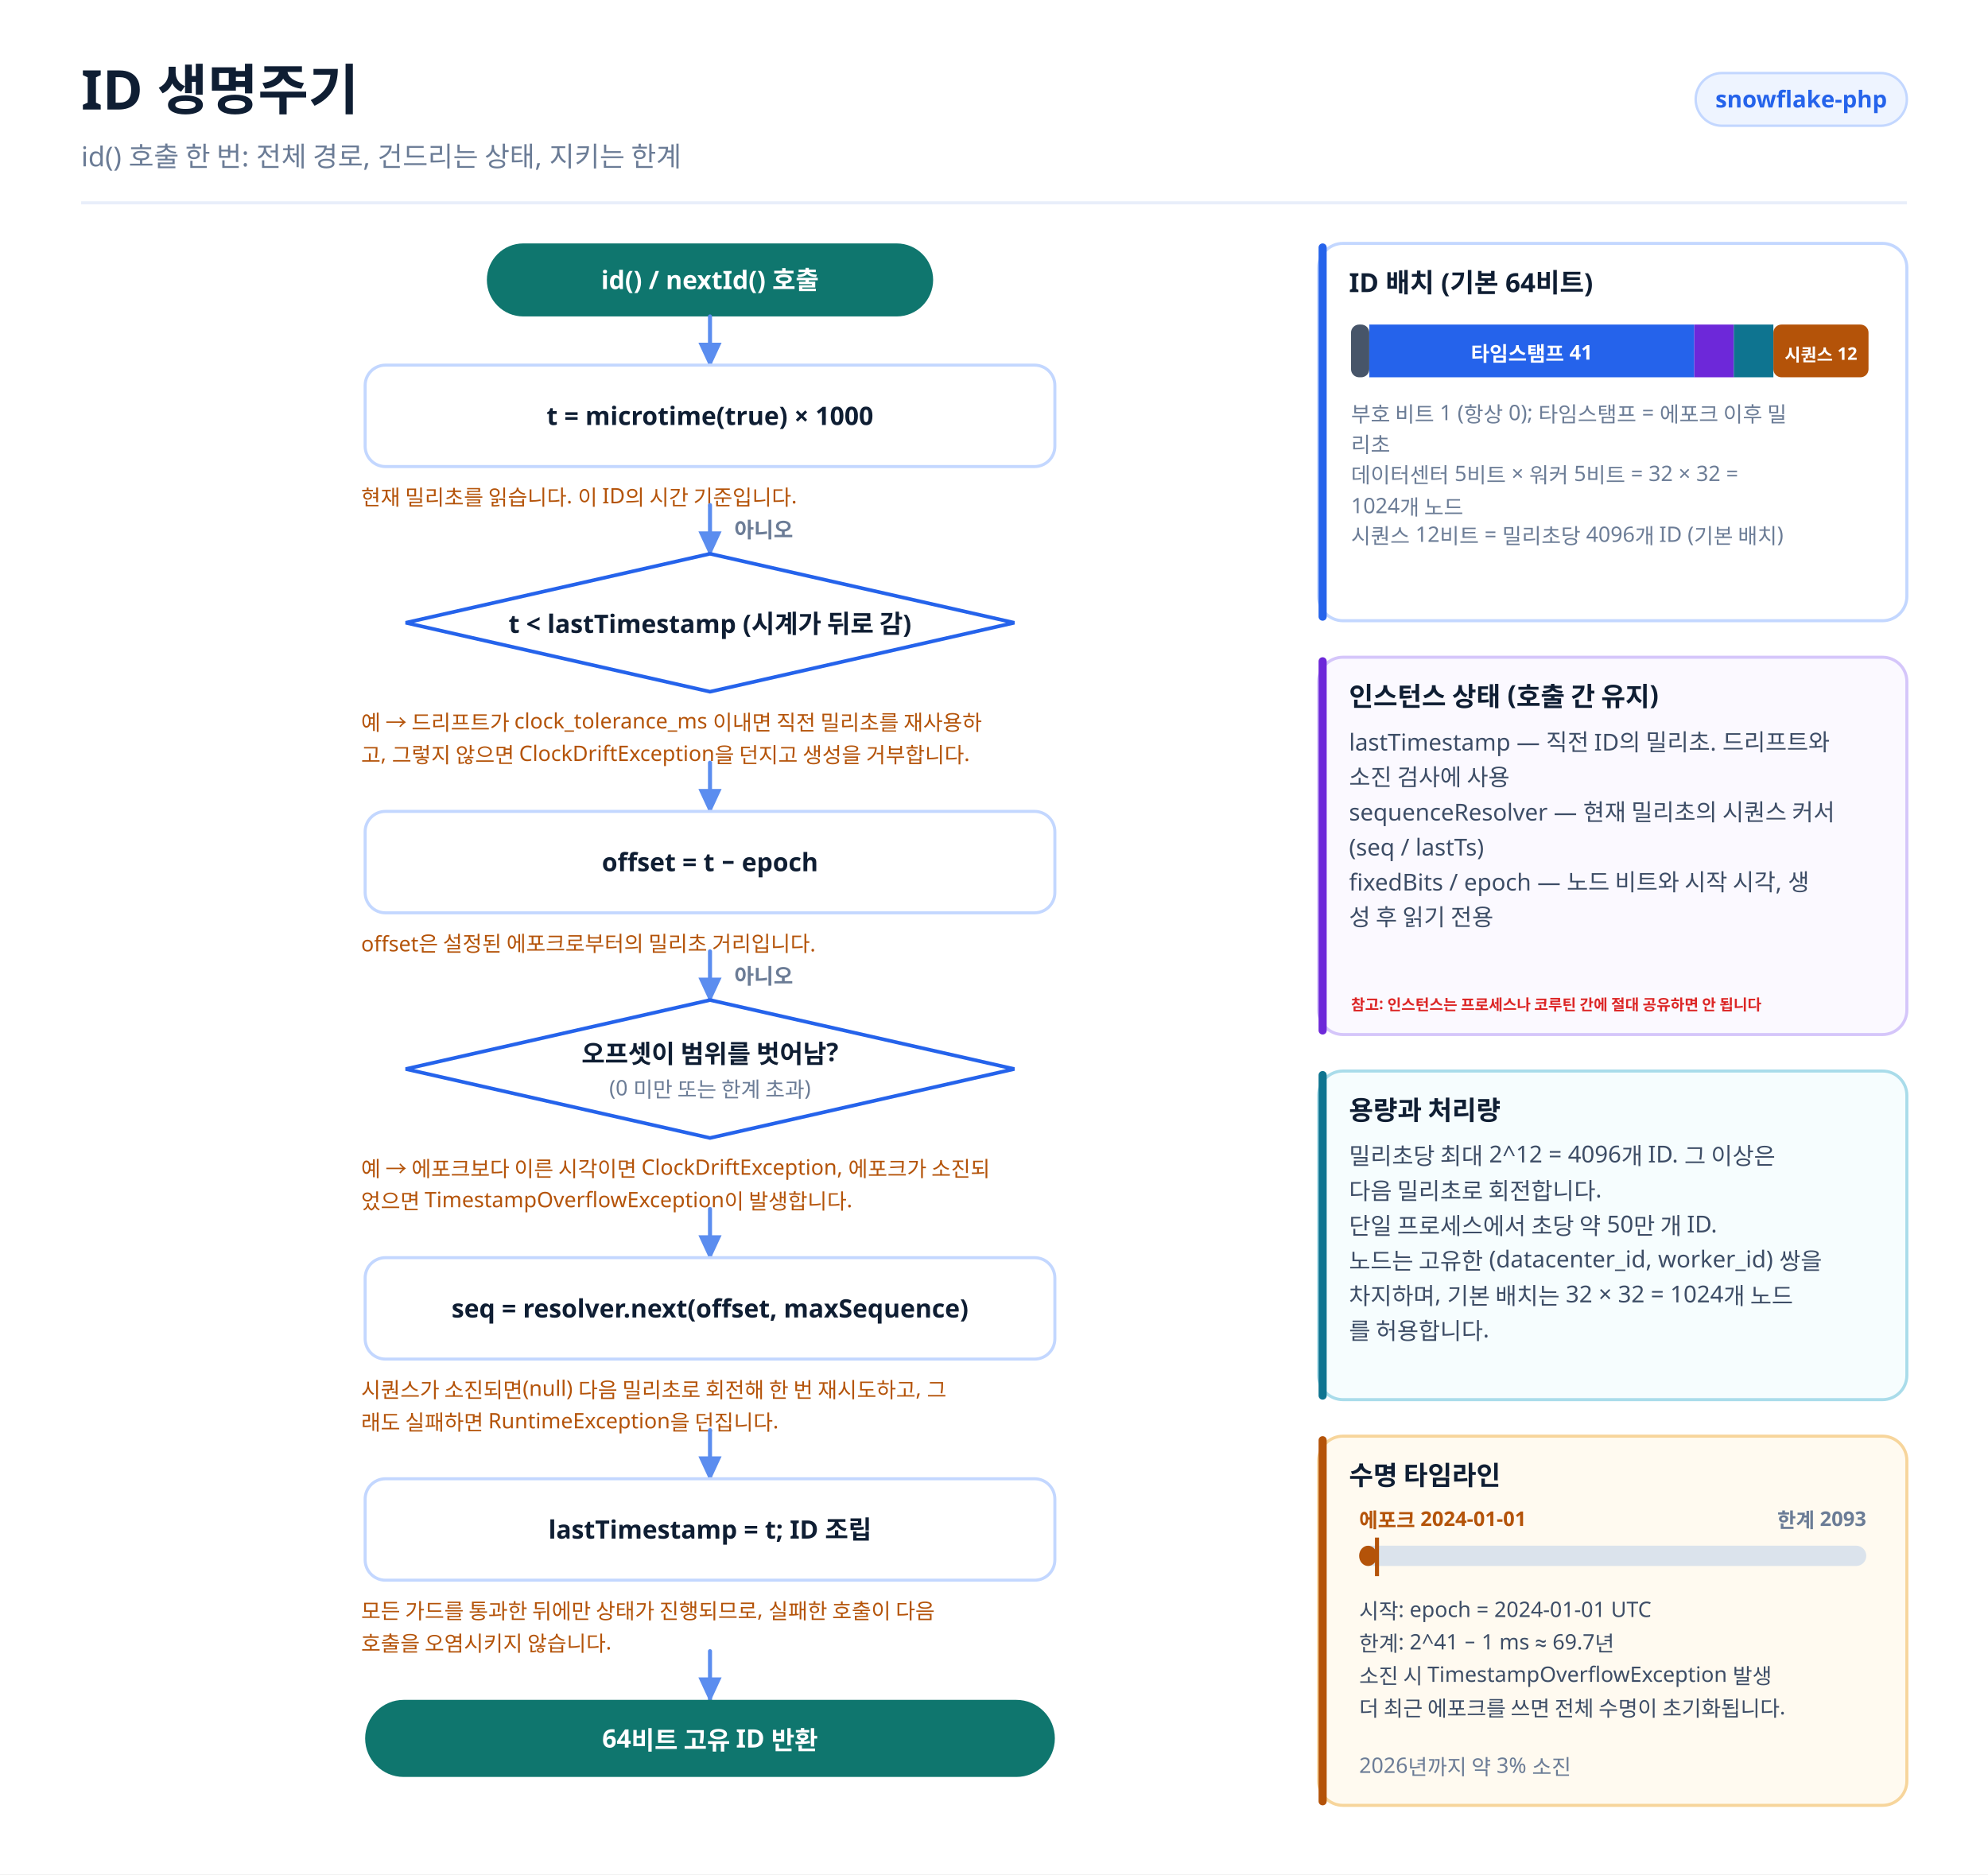
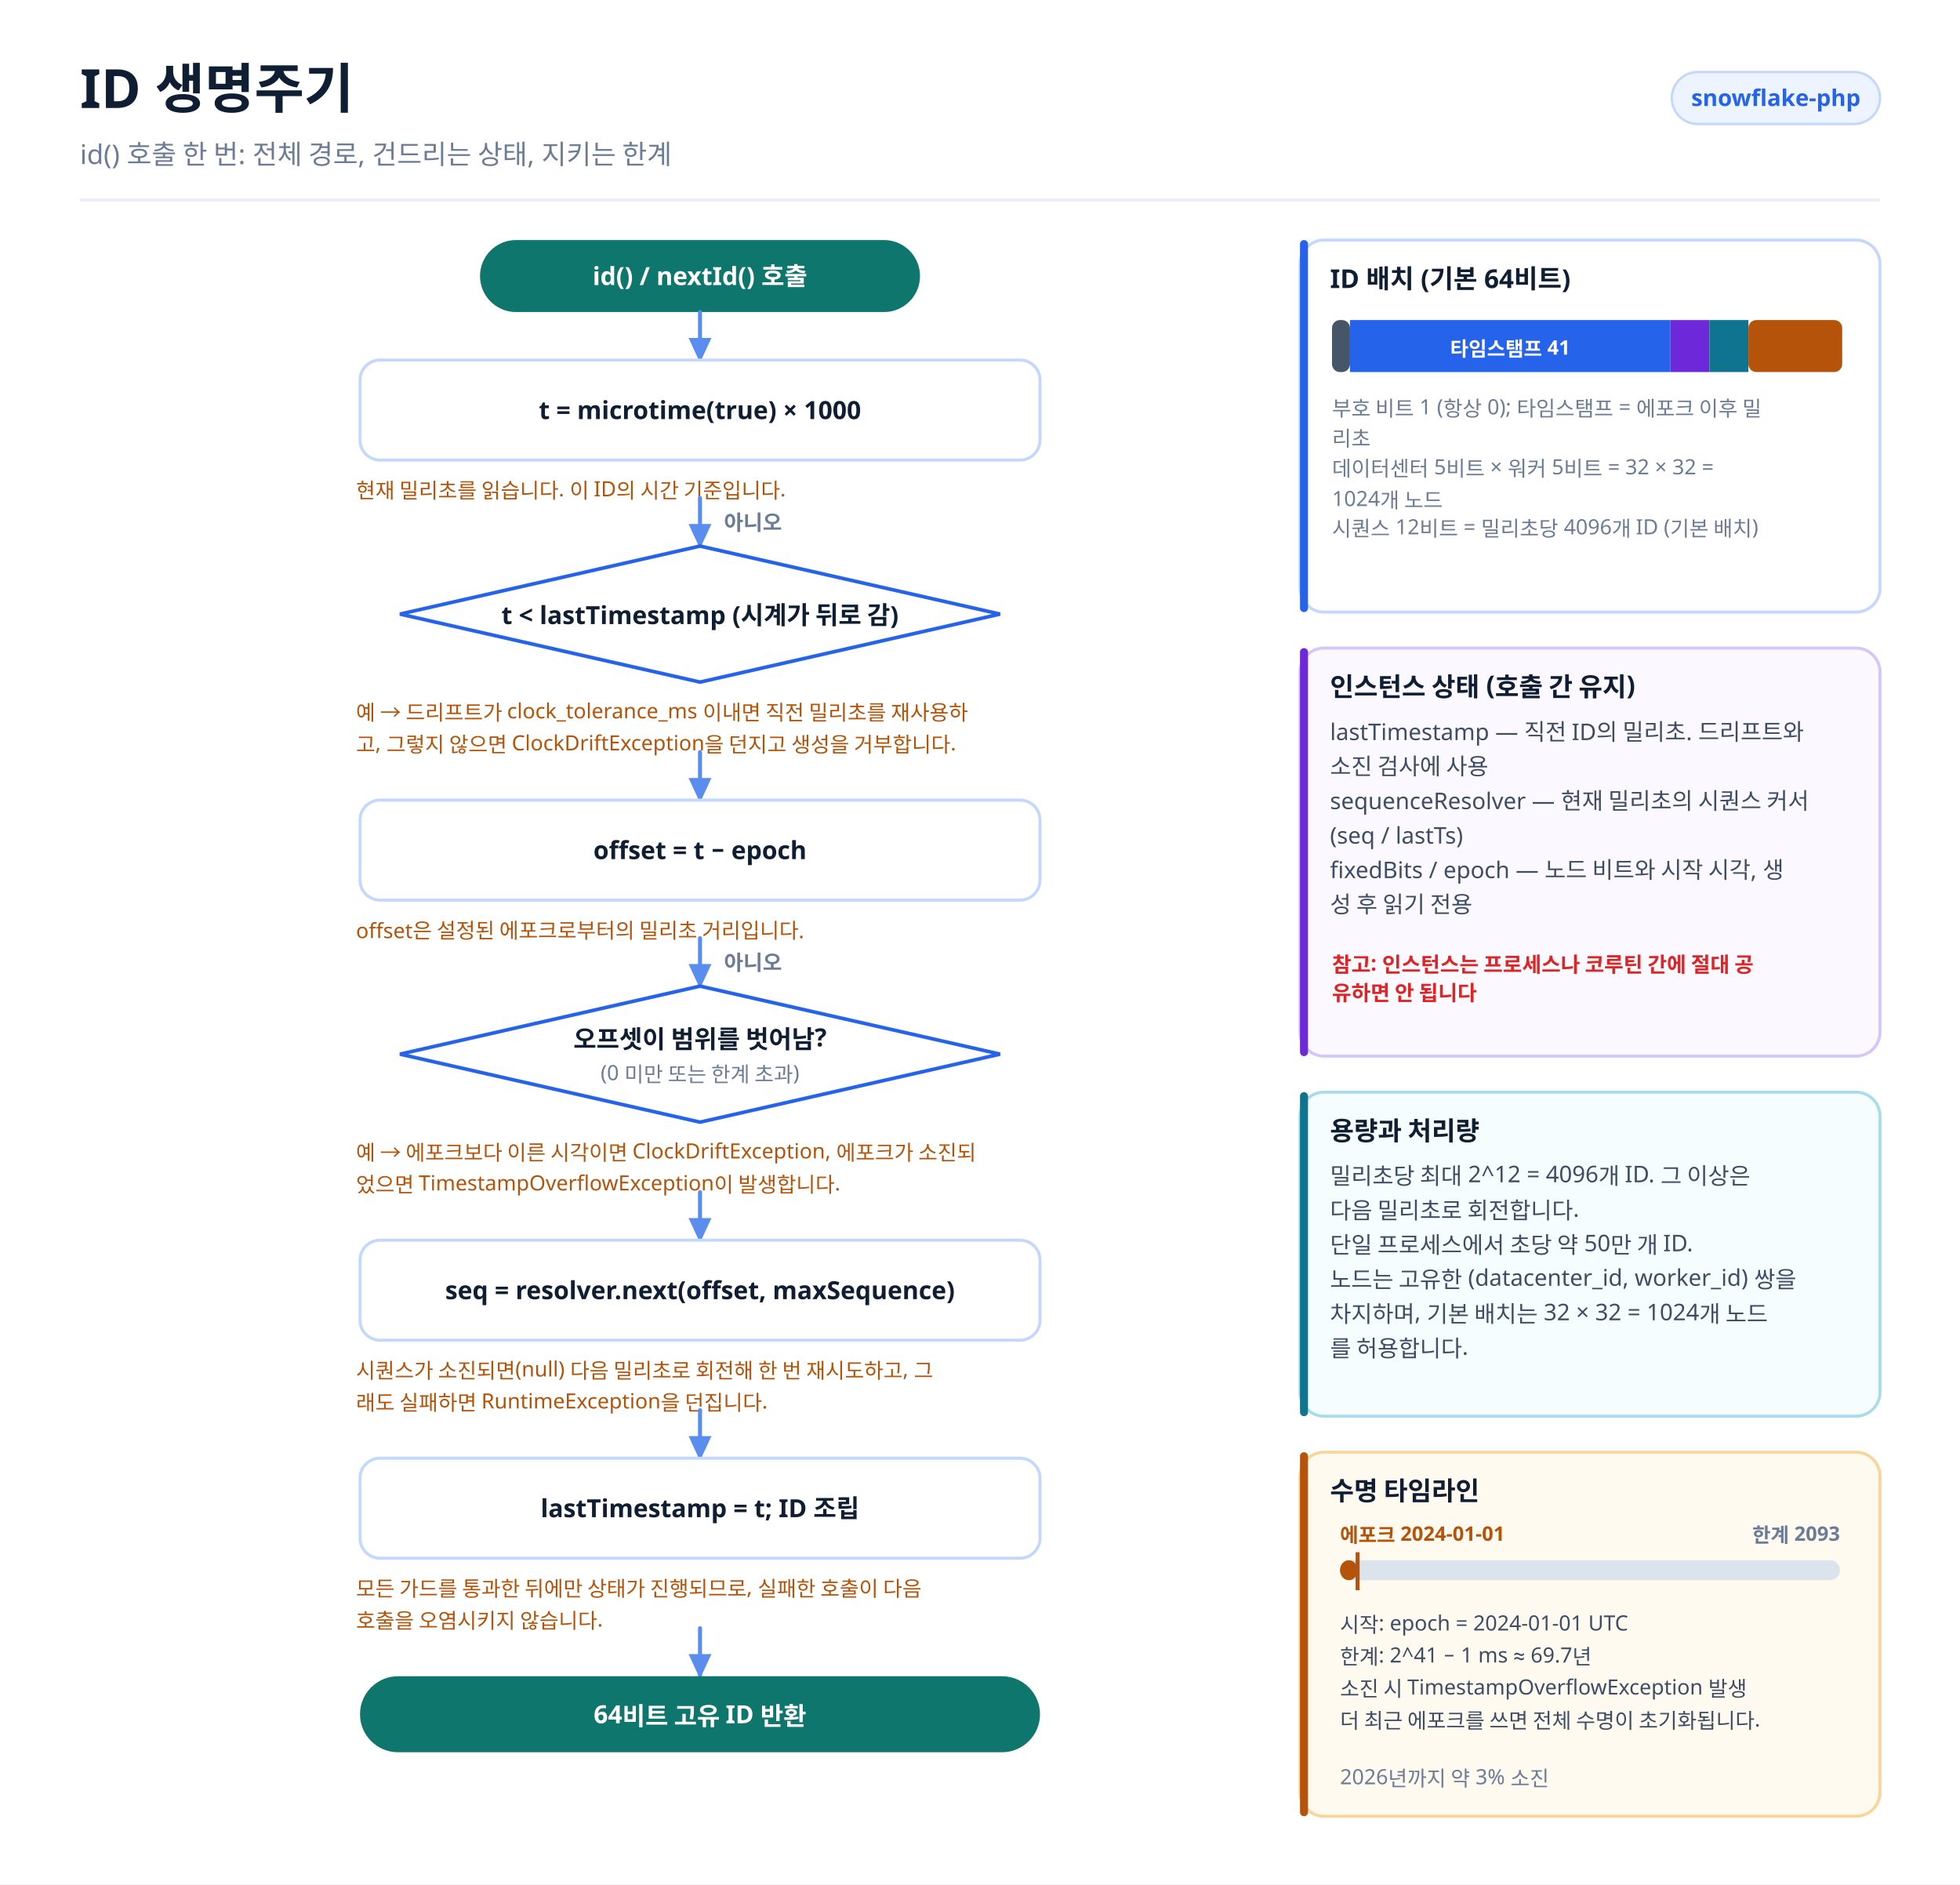
- <svg xmlns="http://www.w3.org/2000/svg" viewBox="0 0 980 924" width="980" height="924" role="img" font-family="-apple-system, BlinkMacSystemFont, 'Segoe UI', 'Noto Sans', 'PingFang SC', 'Hiragino Sans', 'Yu Gothic', 'Malgun Gothic', Roboto, 'Noto Sans CJK SC', 'Source Han Sans SC', 'Microsoft YaHei', 'Kohinoor Devanagari', 'Devanagari Sangam MN', 'Nirmala UI', 'Noto Sans Devanagari', 'Bangla MN', 'Bangla Sangam MN', 'Noto Sans Bengali', 'Geeza Pro', 'Noto Sans Arabic', Arial, sans-serif">
+ <svg xmlns="http://www.w3.org/2000/svg" viewBox="0 0 980 942" width="980" height="942" role="img" font-family="-apple-system, BlinkMacSystemFont, 'Segoe UI', 'Noto Sans', 'PingFang SC', 'Hiragino Sans', 'Yu Gothic', 'Malgun Gothic', Roboto, 'Noto Sans CJK SC', 'Source Han Sans SC', 'Microsoft YaHei', 'Kohinoor Devanagari', 'Devanagari Sangam MN', 'Nirmala UI', 'Noto Sans Devanagari', 'Bangla MN', 'Bangla Sangam MN', 'Noto Sans Bengali', 'Geeza Pro', 'Noto Sans Arabic', Arial, sans-serif">
  <defs>
    <marker id="mk-5b8def" viewBox="0 0 10 10" refX="8.5" refY="5" markerWidth="6.5" markerHeight="6.5" orient="auto">
      <path d="M0,0.6 L9.5,5 L0,9.4 z" fill="#5b8def" />
    </marker>
  </defs>
-   <rect width="980" height="924" fill="#ffffff" />
+   <rect width="980" height="942" fill="#ffffff" />
  <text x="40" y="54" font-size="27.0" fill="#0f1e33" font-weight="700">ID 생명주기</text>
  <text x="40" y="82" font-size="13.5" fill="#6b7c96" font-weight="400">id() 호출 한 번: 전체 경로, 건드리는 상태, 지키는 한계</text>
  <line x1="40.0" y1="100.0" x2="940.0" y2="100.0" stroke="#e8eefa" stroke-width="1.5" stroke-linecap="butt" />
  <rect x="835.9" y="36.0" width="104.1" height="26.0" rx="13" fill="#eef4ff" stroke="#c3d7ff" stroke-width="1.2" />
  <text x="887.937" y="53" font-size="11.5" fill="#2563eb" font-weight="600" text-anchor="middle">snowflake-php</text>
  <rect x="650.0" y="120.0" width="290.0" height="186.0" rx="12" fill="#fff" stroke="#c3d7ff" stroke-width="1.5" />
  <rect x="650.0" y="120.0" width="4.0" height="186.0" rx="2" fill="#2563eb" />
  <text x="665" y="144" font-size="13.0" fill="#0f1e33" font-weight="700">ID 배치 (기본 64비트)</text>
  <rect x="666.0" y="160.0" width="9.0" height="26.0" rx="4" fill="#475569" />
  <rect x="675.0" y="160.0" width="160.2" height="26.0" rx="0" fill="#2563eb" />
  <text x="755.078" y="178" font-size="10.0" fill="#fff" font-weight="600" text-anchor="middle">타임스탬프 41</text>
  <rect x="835.2" y="160.0" width="19.5" height="26.0" rx="0" fill="#6d28d9" />
  <rect x="854.7" y="160.0" width="19.5" height="26.0" rx="0" fill="#0e7490" />
  <rect x="874.2" y="160.0" width="46.9" height="26.0" rx="4" fill="#b45309" />
-   <text x="897.656" y="178" font-size="8.6" fill="#fff" font-weight="600" text-anchor="middle">시퀀스 12</text>
  <text x="666" y="208" font-size="10.5" fill="#6b7c96" font-weight="400">부호 비트 1 (항상 0); 타임스탬프 = 에포크 이후 밀</text>
  <text x="666" y="223" font-size="10.5" fill="#6b7c96" font-weight="400">리초</text>
  <text x="666" y="238" font-size="10.5" fill="#6b7c96" font-weight="400">데이터센터 5비트 × 워커 5비트 = 32 × 32 =</text>
  <text x="666" y="253" font-size="10.5" fill="#6b7c96" font-weight="400">1024개 노드</text>
  <text x="666" y="268" font-size="10.5" fill="#6b7c96" font-weight="400">시퀀스 12비트 = 밀리초당 4096개 ID (기본 배치)</text>
-   <rect x="650.0" y="324.0" width="290.0" height="186.0" rx="12" fill="#fbf9ff" stroke="#d5c6fa" stroke-width="1.5" />
-   <rect x="650.0" y="324.0" width="4.0" height="186.0" rx="2" fill="#6d28d9" />
+   <rect x="650.0" y="324.0" width="290.0" height="204.0" rx="12" fill="#fbf9ff" stroke="#d5c6fa" stroke-width="1.5" />
+   <rect x="650.0" y="324.0" width="4.0" height="204.0" rx="2" fill="#6d28d9" />
  <text x="665" y="348" font-size="13.0" fill="#0f1e33" font-weight="700">인스턴스 상태 (호출 간 유지)</text>
  <text x="665" y="370.0" font-size="11.5" fill="#3d4d66" font-weight="400">lastTimestamp — 직전 ID의 밀리초. 드리프트와</text>
  <text x="665" y="387.25" font-size="11.5" fill="#3d4d66" font-weight="400">소진 검사에 사용</text>
  <text x="665" y="404.5" font-size="11.5" fill="#3d4d66" font-weight="400">sequenceResolver — 현재 밀리초의 시퀀스 커서</text>
  <text x="665" y="421.75" font-size="11.5" fill="#3d4d66" font-weight="400">(seq / lastTs)</text>
  <text x="665" y="439.0" font-size="11.5" fill="#3d4d66" font-weight="400">fixedBits / epoch — 노드 비트와 시작 시각, 생</text>
  <text x="665" y="456.25" font-size="11.5" fill="#3d4d66" font-weight="400">성 후 읽기 전용</text>
-   <text x="666" y="498" font-size="7.5" fill="#dc2626" font-weight="600">참고: 인스턴스는 프로세스나 코루틴 간에 절대 공유하면 안 됩니다</text>
-   <rect x="650.0" y="528.0" width="290.0" height="162.0" rx="12" fill="#f6fdfe" stroke="#a9dcea" stroke-width="1.5" />
-   <rect x="650.0" y="528.0" width="4.0" height="162.0" rx="2" fill="#0e7490" />
-   <text x="665" y="552" font-size="13.0" fill="#0f1e33" font-weight="700">용량과 처리량</text>
-   <text x="665" y="574.0" font-size="11.5" fill="#3d4d66" font-weight="400">밀리초당 최대 2^12 = 4096개 ID. 그 이상은</text>
-   <text x="665" y="591.25" font-size="11.5" fill="#3d4d66" font-weight="400">다음 밀리초로 회전합니다.</text>
-   <text x="665" y="608.5" font-size="11.5" fill="#3d4d66" font-weight="400">단일 프로세스에서 초당 약 50만 개 ID.</text>
-   <text x="665" y="625.75" font-size="11.5" fill="#3d4d66" font-weight="400">노드는 고유한 (datacenter_id, worker_id) 쌍을</text>
-   <text x="665" y="643.0" font-size="11.5" fill="#3d4d66" font-weight="400">차지하며, 기본 배치는 32 × 32 = 1024개 노드</text>
-   <text x="665" y="660.25" font-size="11.5" fill="#3d4d66" font-weight="400">를 허용합니다.</text>
-   <rect x="650.0" y="708.0" width="290.0" height="182.0" rx="12" fill="#fffaf0" stroke="#f7d59b" stroke-width="1.5" />
-   <rect x="650.0" y="708.0" width="4.0" height="182.0" rx="2" fill="#b45309" />
-   <text x="665" y="732" font-size="13.0" fill="#0f1e33" font-weight="700">수명 타임라인</text>
-   <rect x="670.0" y="762.0" width="250.0" height="10.0" rx="5" fill="#dbe3ec" />
-   <rect x="670.0" y="762.0" width="8.8" height="10.0" rx="5" fill="#b45309" />
-   <line x1="678.8" y1="758.0" x2="678.8" y2="777.0" stroke="#b45309" stroke-width="2" stroke-linecap="butt" />
-   <text x="670" y="753" font-size="10.0" fill="#b45309" font-weight="600">에포크 2024-01-01</text>
-   <text x="920" y="753" font-size="10.0" fill="#6b7c96" font-weight="600" text-anchor="end">한계 2093</text>
-   <text x="670" y="798" font-size="10.5" fill="#3d4d66" font-weight="400">시작: epoch = 2024-01-01 UTC</text>
-   <text x="670" y="814" font-size="10.5" fill="#3d4d66" font-weight="400">한계: 2^41 − 1 ms ≈ 69.7년</text>
-   <text x="670" y="830" font-size="10.5" fill="#3d4d66" font-weight="400">소진 시 TimestampOverflowException 발생</text>
-   <text x="670" y="846" font-size="10.5" fill="#3d4d66" font-weight="400">더 최근 에포크를 쓰면 전체 수명이 초기화됩니다.</text>
-   <text x="670" y="874" font-size="10.5" fill="#3d4d66" text-anchor="start">
+   <text x="666" y="486.0" font-size="10.5" fill="#dc2626" font-weight="600">참고: 인스턴스는 프로세스나 코루틴 간에 절대 공</text>
+   <text x="666" y="500.175" font-size="10.5" fill="#dc2626" font-weight="600">유하면 안 됩니다</text>
+   <rect x="650.0" y="546.0" width="290.0" height="162.0" rx="12" fill="#f6fdfe" stroke="#a9dcea" stroke-width="1.5" />
+   <rect x="650.0" y="546.0" width="4.0" height="162.0" rx="2" fill="#0e7490" />
+   <text x="665" y="570" font-size="13.0" fill="#0f1e33" font-weight="700">용량과 처리량</text>
+   <text x="665" y="592.0" font-size="11.5" fill="#3d4d66" font-weight="400">밀리초당 최대 2^12 = 4096개 ID. 그 이상은</text>
+   <text x="665" y="609.25" font-size="11.5" fill="#3d4d66" font-weight="400">다음 밀리초로 회전합니다.</text>
+   <text x="665" y="626.5" font-size="11.5" fill="#3d4d66" font-weight="400">단일 프로세스에서 초당 약 50만 개 ID.</text>
+   <text x="665" y="643.75" font-size="11.5" fill="#3d4d66" font-weight="400">노드는 고유한 (datacenter_id, worker_id) 쌍을</text>
+   <text x="665" y="661.0" font-size="11.5" fill="#3d4d66" font-weight="400">차지하며, 기본 배치는 32 × 32 = 1024개 노드</text>
+   <text x="665" y="678.25" font-size="11.5" fill="#3d4d66" font-weight="400">를 허용합니다.</text>
+   <rect x="650.0" y="726.0" width="290.0" height="182.0" rx="12" fill="#fffaf0" stroke="#f7d59b" stroke-width="1.5" />
+   <rect x="650.0" y="726.0" width="4.0" height="182.0" rx="2" fill="#b45309" />
+   <text x="665" y="750" font-size="13.0" fill="#0f1e33" font-weight="700">수명 타임라인</text>
+   <rect x="670.0" y="780.0" width="250.0" height="10.0" rx="5" fill="#dbe3ec" />
+   <rect x="670.0" y="780.0" width="8.8" height="10.0" rx="5" fill="#b45309" />
+   <line x1="678.8" y1="776.0" x2="678.8" y2="795.0" stroke="#b45309" stroke-width="2" stroke-linecap="butt" />
+   <text x="670" y="771" font-size="10.0" fill="#b45309" font-weight="600">에포크 2024-01-01</text>
+   <text x="920" y="771" font-size="10.0" fill="#6b7c96" font-weight="600" text-anchor="end">한계 2093</text>
+   <text x="670" y="816" font-size="10.5" fill="#3d4d66" font-weight="400">시작: epoch = 2024-01-01 UTC</text>
+   <text x="670" y="832" font-size="10.5" fill="#3d4d66" font-weight="400">한계: 2^41 − 1 ms ≈ 69.7년</text>
+   <text x="670" y="848" font-size="10.5" fill="#3d4d66" font-weight="400">소진 시 TimestampOverflowException 발생</text>
+   <text x="670" y="864" font-size="10.5" fill="#3d4d66" font-weight="400">더 최근 에포크를 쓰면 전체 수명이 초기화됩니다.</text>
+   <text x="670" y="892" font-size="10.5" fill="#3d4d66" text-anchor="start">
    <tspan fill="#6b7c96" font-weight="400">2026년까지 약 3% 소진</tspan>
  </text>
  <rect x="240.0" y="120.0" width="220.0" height="36.0" rx="18.0" fill="#0f766e" />
  <text x="350.0" y="142.5" font-size="12.5" fill="#fff" font-weight="600" text-anchor="middle">id() / nextId() 호출</text>
  <path d="M350.0,156.0 L350.0,180.0" fill="none" stroke="#5b8def" stroke-width="2" stroke-linecap="round" marker-end="url(#mk-5b8def)" />
  <rect x="180.0" y="180.0" width="340.0" height="50.0" rx="10" fill="#fff" stroke="#c3d7ff" stroke-width="1.5" />
  <text x="350" y="209.5" font-size="12.5" fill="#0f1e33" font-weight="600" text-anchor="middle">t = microtime(true) × 1000</text>
  <text x="178" y="249" font-size="10.5" fill="#b45309" font-weight="400">현재 밀리초를 읽습니다. 이 ID의 시간 기준입니다.</text>
  <path d="M350.0,249.0 L350.0,273.0" fill="none" stroke="#5b8def" stroke-width="2" stroke-linecap="round" marker-end="url(#mk-5b8def)" />
  <text x="362" y="265.0" font-size="10.5" fill="#6b7c96" font-weight="600">아니오</text>
  <polygon points="350,273.0 500.0,307.0 350,341.0 200.0,307.0" fill="#fff" stroke="#2563eb" stroke-width="1.8" />
  <text x="350" y="312.0" font-size="12.5" fill="#0f1e33" font-weight="600" text-anchor="middle">t &lt; lastTimestamp (시계가 뒤로 감)</text>
  <text x="178" y="360" font-size="10.5" fill="#b45309" font-weight="400">예 → 드리프트가 clock_tolerance_ms 이내면 직전 밀리초를 재사용하</text>
  <text x="178" y="376" font-size="10.5" fill="#b45309" font-weight="400">고, 그렇지 않으면 ClockDriftException을 던지고 생성을 거부합니다.</text>
  <path d="M350.0,376.0 L350.0,400.0" fill="none" stroke="#5b8def" stroke-width="2" stroke-linecap="round" marker-end="url(#mk-5b8def)" />
  <rect x="180.0" y="400.0" width="340.0" height="50.0" rx="10" fill="#fff" stroke="#c3d7ff" stroke-width="1.5" />
  <text x="350" y="429.5" font-size="12.5" fill="#0f1e33" font-weight="600" text-anchor="middle">offset = t − epoch</text>
  <text x="178" y="469" font-size="10.5" fill="#b45309" font-weight="400">offset은 설정된 에포크로부터의 밀리초 거리입니다.</text>
  <path d="M350.0,469.0 L350.0,493.0" fill="none" stroke="#5b8def" stroke-width="2" stroke-linecap="round" marker-end="url(#mk-5b8def)" />
  <text x="362" y="485.0" font-size="10.5" fill="#6b7c96" font-weight="600">아니오</text>
  <polygon points="350,493.0 500.0,527.0 350,561.0 200.0,527.0" fill="#fff" stroke="#2563eb" stroke-width="1.8" />
  <text x="350" y="524.0" font-size="12.5" fill="#0f1e33" font-weight="600" text-anchor="middle">오프셋이 범위를 벗어남?</text>
  <text x="350" y="540.0" font-size="10.5" fill="#6b7c96" font-weight="400" text-anchor="middle">(0 미만 또는 한계 초과)</text>
  <text x="178" y="580" font-size="10.5" fill="#b45309" font-weight="400">예 → 에포크보다 이른 시각이면 ClockDriftException, 에포크가 소진되</text>
  <text x="178" y="596" font-size="10.5" fill="#b45309" font-weight="400">었으면 TimestampOverflowException이 발생합니다.</text>
  <path d="M350.0,596.0 L350.0,620.0" fill="none" stroke="#5b8def" stroke-width="2" stroke-linecap="round" marker-end="url(#mk-5b8def)" />
  <rect x="180.0" y="620.0" width="340.0" height="50.0" rx="10" fill="#fff" stroke="#c3d7ff" stroke-width="1.5" />
  <text x="350" y="649.5" font-size="12.5" fill="#0f1e33" font-weight="600" text-anchor="middle">seq = resolver.next(offset, maxSequence)</text>
  <text x="178" y="689" font-size="10.5" fill="#b45309" font-weight="400">시퀀스가 소진되면(null) 다음 밀리초로 회전해 한 번 재시도하고, 그</text>
  <text x="178" y="705" font-size="10.5" fill="#b45309" font-weight="400">래도 실패하면 RuntimeException을 던집니다.</text>
  <path d="M350.0,705.0 L350.0,729.0" fill="none" stroke="#5b8def" stroke-width="2" stroke-linecap="round" marker-end="url(#mk-5b8def)" />
  <rect x="180.0" y="729.0" width="340.0" height="50.0" rx="10" fill="#fff" stroke="#c3d7ff" stroke-width="1.5" />
  <text x="350" y="758.5" font-size="12.5" fill="#0f1e33" font-weight="600" text-anchor="middle">lastTimestamp = t; ID 조립</text>
  <text x="178" y="798" font-size="10.5" fill="#b45309" font-weight="400">모든 가드를 통과한 뒤에만 상태가 진행되므로, 실패한 호출이 다음</text>
  <text x="178" y="814" font-size="10.5" fill="#b45309" font-weight="400">호출을 오염시키지 않습니다.</text>
  <path d="M350.0,814.0 L350.0,838.0" fill="none" stroke="#5b8def" stroke-width="2" stroke-linecap="round" marker-end="url(#mk-5b8def)" />
  <rect x="180.0" y="838.0" width="340.0" height="38.0" rx="19.0" fill="#0f766e" />
  <text x="350.0" y="861.5" font-size="12.5" fill="#fff" font-weight="600" text-anchor="middle">64비트 고유 ID 반환</text>
</svg>
